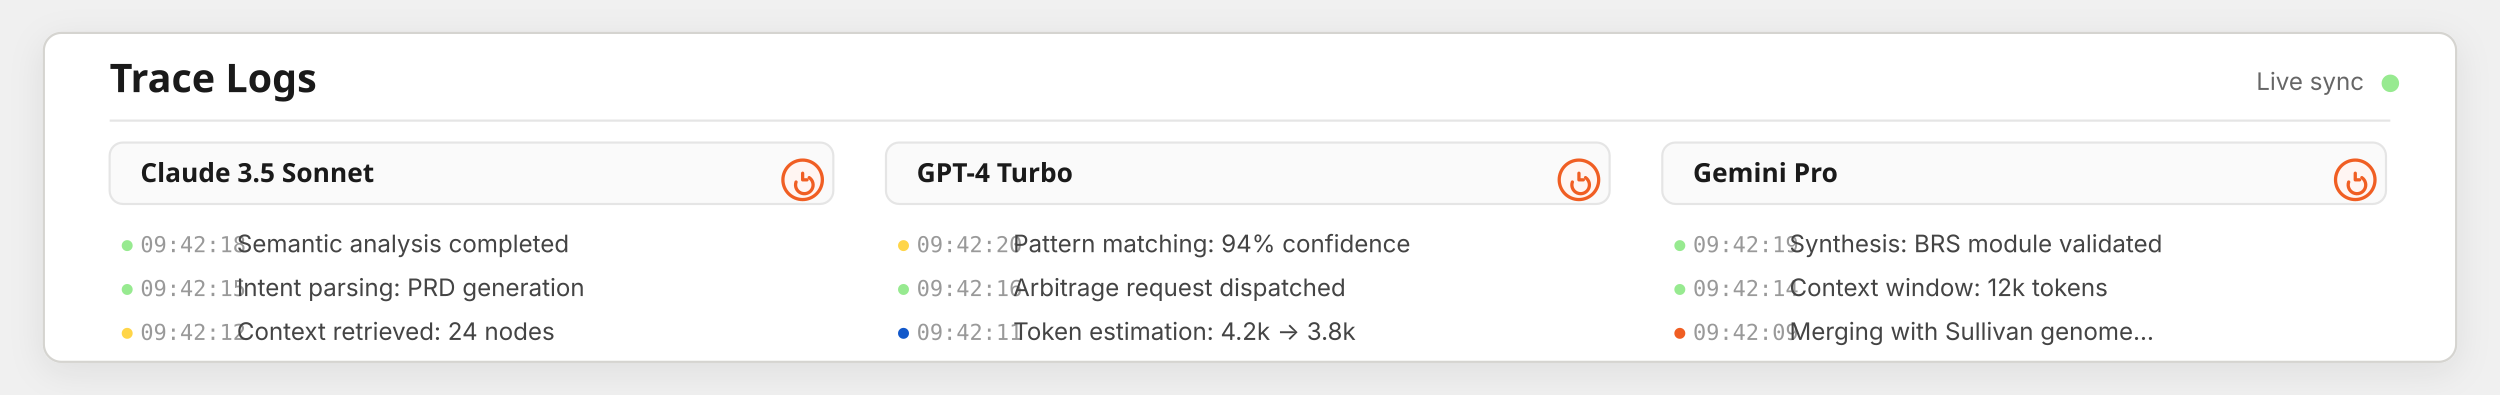
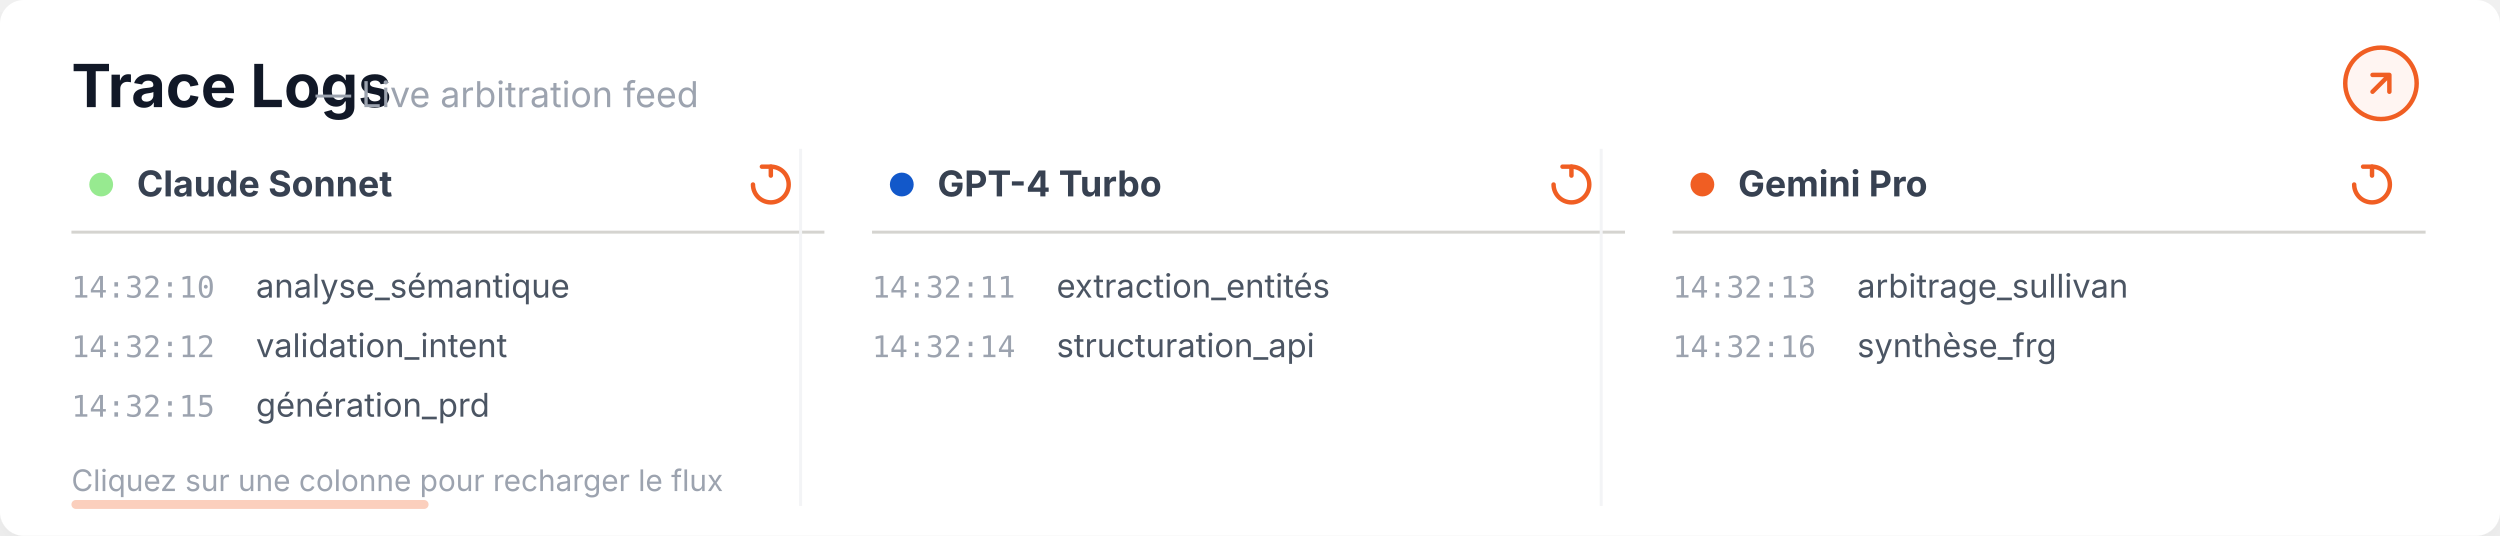
- <svg xmlns="http://www.w3.org/2000/svg" viewBox="0 0 1140 180">
+ <svg xmlns="http://www.w3.org/2000/svg" viewBox="0 0 840 180">
  <defs>
-     <filter id="card-shadow" x="-20%" y="-20%" width="140%" height="140%">
+     <filter id="shadow" x="-20%" y="-20%" width="140%" height="140%">
      <feDropShadow dx="0" dy="4" stdDeviation="8" flood-opacity="0.08" />
    </filter>
+     <linearGradient id="accent-gradient" x1="0%" y1="0%" x2="100%" y2="100%">
+       <stop offset="0%" stop-color="#f05e23" />
+       <stop offset="100%" stop-color="#ff7a45" />
+     </linearGradient>
  </defs>
  <g id="component_root">
-     <rect x="20" y="15" width="1100" height="150" rx="8" fill="#ffffff" filter="url(#card-shadow)" stroke="#d5d4d0" stroke-width="1" />
-     <text x="50" y="42" font-family="Plus Jakarta Sans, sans-serif" font-size="18" font-weight="700" fill="#1a1a1a">Trace Logs</text>
-     <circle cx="1090" cy="38" r="4" fill="#97ea90" />
-     <text x="1078" y="41" font-family="Inter, sans-serif" font-size="11" fill="#666" text-anchor="end">Live sync</text>
-     <line x1="50" y1="55" x2="1090" y2="55" stroke="#e5e5e5" stroke-width="1" />
-     <g id="col-claude">
-       <rect x="50" y="65" width="330" height="28" rx="6" fill="#fafafa" stroke="#e5e5e5" stroke-width="1" />
-       <text x="64" y="83" font-family="Plus Jakarta Sans, sans-serif" font-size="12" font-weight="600" fill="#1a1a1a">Claude 3.5 Sonnet</text>
-       <g transform="translate(358, 74)">
-         <circle cx="8" cy="8" r="9" fill="#fff5f2" stroke="#f05e23" stroke-width="1.5" style="cursor: pointer;" />
-         <path d="M 8 5 L 8 8 L 10 8" fill="none" stroke="#f05e23" stroke-width="1.5" stroke-linecap="round" stroke-linejoin="round" />
-         <path d="M 11 7 A 4 4 0 1 1 5 9" fill="none" stroke="#f05e23" stroke-width="1.5" stroke-linecap="round" />
+     <rect x="0" y="0" width="840" height="180" rx="8" fill="#ffffff" filter="url(#shadow)" />
+     <text x="24" y="36" font-family="Plus Jakarta Sans, Inter, sans-serif" font-weight="700" font-size="20" fill="#111827">Trace Logs</text>
+     <text x="106" y="36" font-family="Inter, system-ui, sans-serif" font-weight="400" font-size="12" fill="#9ca3af">— Live arbitration feed</text>
+     <circle cx="800" cy="28" r="12" fill="#fff5f2" stroke="#f05e23" stroke-width="1.5" />
+     <path d="M 796 28 L 800 24 M 800 24 L 804 28 M 800 24 L 800 32" stroke="#f05e23" stroke-width="1.5" stroke-linecap="round" stroke-linejoin="round" transform="rotate(45 800 28)" />
+     <g id="col_claude">
+       <circle cx="34" cy="62" r="4" fill="#97ea90" />
+       <text x="46" y="66" font-family="Plus Jakarta Sans, Inter, sans-serif" font-weight="700" font-size="12" fill="#374151">Claude Sonnet</text>
+       <g transform="translate(251, 54)" style="cursor: pointer;">
+         <rect x="0" y="0" width="16" height="16" rx="4" fill="none" />
+         <path d="M 8 2 A 6 6 0 1 1 2 8" stroke="#f05e23" stroke-width="1.5" fill="none" stroke-linecap="round" />
+         <path d="M 8 2 L 8 5 M 8 2 L 5 2" stroke="#f05e23" stroke-width="1.5" stroke-linecap="round" stroke-linejoin="round" />
      </g>
-       <text x="64" y="115" font-family="Roboto Mono, monospace" font-size="10" fill="#999">09:42:18</text>
-       <text x="108" y="115" font-family="Inter, sans-serif" font-size="11" fill="#444">Semantic analysis completed</text>
-       <circle cx="58" cy="112" r="2.5" fill="#97ea90" />
-       <text x="64" y="135" font-family="Roboto Mono, monospace" font-size="10" fill="#999">09:42:15</text>
-       <text x="108" y="135" font-family="Inter, sans-serif" font-size="11" fill="#444">Intent parsing: PRD generation</text>
-       <circle cx="58" cy="132" r="2.5" fill="#97ea90" />
-       <text x="64" y="155" font-family="Roboto Mono, monospace" font-size="10" fill="#999">09:42:12</text>
-       <text x="108" y="155" font-family="Inter, sans-serif" font-size="11" fill="#444">Context retrieved: 24 nodes</text>
-       <circle cx="58" cy="152" r="2.5" fill="#ffd548" />
+       <line x1="24" y1="78" x2="277" y2="78" stroke="#d5d4d0" stroke-width="1" />
+       <text x="24" y="100" font-family="Roboto Mono, monospace" font-size="10" fill="#9ca3af">14:32:10</text>
+       <text x="86" y="100" font-family="Inter, system-ui, sans-serif" font-size="11" fill="#4b5563">analyse_sémantique</text>
+       <text x="24" y="120" font-family="Roboto Mono, monospace" font-size="10" fill="#9ca3af">14:32:12</text>
+       <text x="86" y="120" font-family="Inter, system-ui, sans-serif" font-size="11" fill="#4b5563">validation_intent</text>
+       <text x="24" y="140" font-family="Roboto Mono, monospace" font-size="10" fill="#9ca3af">14:32:15</text>
+       <text x="86" y="140" font-family="Inter, system-ui, sans-serif" font-size="11" fill="#4b5563">génération_prd</text>
    </g>
-     <g id="col-gpt" transform="translate(354, 0)">
-       <rect x="50" y="65" width="330" height="28" rx="6" fill="#fafafa" stroke="#e5e5e5" stroke-width="1" />
-       <text x="64" y="83" font-family="Plus Jakarta Sans, sans-serif" font-size="12" font-weight="600" fill="#1a1a1a">GPT-4 Turbo</text>
-       <g transform="translate(358, 74)">
-         <circle cx="8" cy="8" r="9" fill="#fff5f2" stroke="#f05e23" stroke-width="1.5" style="cursor: pointer;" />
-         <path d="M 8 5 L 8 8 L 10 8" fill="none" stroke="#f05e23" stroke-width="1.5" stroke-linecap="round" stroke-linejoin="round" />
-         <path d="M 11 7 A 4 4 0 1 1 5 9" fill="none" stroke="#f05e23" stroke-width="1.5" stroke-linecap="round" />
+     <g id="col_gpt" transform="translate(269, 0)">
+       <line x1="0" y1="50" x2="0" y2="170" stroke="#f3f4f6" stroke-width="1" />
+       <circle cx="34" cy="62" r="4" fill="#1258ca" />
+       <text x="46" y="66" font-family="Plus Jakarta Sans, Inter, sans-serif" font-weight="700" font-size="12" fill="#374151">GPT-4 Turbo</text>
+       <g transform="translate(251, 54)" style="cursor: pointer;">
+         <rect x="0" y="0" width="16" height="16" rx="4" fill="none" />
+         <path d="M 8 2 A 6 6 0 1 1 2 8" stroke="#f05e23" stroke-width="1.5" fill="none" stroke-linecap="round" />
+         <path d="M 8 2 L 8 5 M 8 2 L 5 2" stroke="#f05e23" stroke-width="1.5" stroke-linecap="round" stroke-linejoin="round" />
      </g>
-       <text x="64" y="115" font-family="Roboto Mono, monospace" font-size="10" fill="#999">09:42:20</text>
-       <text x="108" y="115" font-family="Inter, sans-serif" font-size="11" fill="#444">Pattern matching: 94% confidence</text>
-       <circle cx="58" cy="112" r="2.5" fill="#ffd548" />
-       <text x="64" y="135" font-family="Roboto Mono, monospace" font-size="10" fill="#999">09:42:16</text>
-       <text x="108" y="135" font-family="Inter, sans-serif" font-size="11" fill="#444">Arbitrage request dispatched</text>
-       <circle cx="58" cy="132" r="2.5" fill="#97ea90" />
-       <text x="64" y="155" font-family="Roboto Mono, monospace" font-size="10" fill="#999">09:42:11</text>
-       <text x="108" y="155" font-family="Inter, sans-serif" font-size="11" fill="#444">Token estimation: 4.2k → 3.8k</text>
-       <circle cx="58" cy="152" r="2.5" fill="#1258ca" />
+       <line x1="24" y1="78" x2="277" y2="78" stroke="#d5d4d0" stroke-width="1" />
+       <text x="24" y="100" font-family="Roboto Mono, monospace" font-size="10" fill="#9ca3af">14:32:11</text>
+       <text x="86" y="100" font-family="Inter, system-ui, sans-serif" font-size="11" fill="#4b5563">extraction_entités</text>
+       <text x="24" y="120" font-family="Roboto Mono, monospace" font-size="10" fill="#9ca3af">14:32:14</text>
+       <text x="86" y="120" font-family="Inter, system-ui, sans-serif" font-size="11" fill="#4b5563">structuration_api</text>
    </g>
-     <g id="col-gemini" transform="translate(708, 0)">
-       <rect x="50" y="65" width="330" height="28" rx="6" fill="#fafafa" stroke="#e5e5e5" stroke-width="1" />
-       <text x="64" y="83" font-family="Plus Jakarta Sans, sans-serif" font-size="12" font-weight="600" fill="#1a1a1a">Gemini Pro</text>
-       <g transform="translate(358, 74)">
-         <circle cx="8" cy="8" r="9" fill="#fff5f2" stroke="#f05e23" stroke-width="1.5" style="cursor: pointer;" />
-         <path d="M 8 5 L 8 8 L 10 8" fill="none" stroke="#f05e23" stroke-width="1.5" stroke-linecap="round" stroke-linejoin="round" />
-         <path d="M 11 7 A 4 4 0 1 1 5 9" fill="none" stroke="#f05e23" stroke-width="1.5" stroke-linecap="round" />
+     <g id="col_gemini" transform="translate(538, 0)">
+       <line x1="0" y1="50" x2="0" y2="170" stroke="#f3f4f6" stroke-width="1" />
+       <circle cx="34" cy="62" r="4" fill="#f05e23" />
+       <text x="46" y="66" font-family="Plus Jakarta Sans, Inter, sans-serif" font-weight="700" font-size="12" fill="#374151">Gemini Pro</text>
+       <g transform="translate(251, 54)" style="cursor: pointer;">
+         <rect x="0" y="0" width="16" height="16" rx="4" fill="none" />
+         <path d="M 8 2 A 6 6 0 1 1 2 8" stroke="#f05e23" stroke-width="1.5" fill="none" stroke-linecap="round" />
+         <path d="M 8 2 L 8 5 M 8 2 L 5 2" stroke="#f05e23" stroke-width="1.5" stroke-linecap="round" stroke-linejoin="round" />
      </g>
-       <text x="64" y="115" font-family="Roboto Mono, monospace" font-size="10" fill="#999">09:42:19</text>
-       <text x="108" y="115" font-family="Inter, sans-serif" font-size="11" fill="#444">Synthesis: BRS module validated</text>
-       <circle cx="58" cy="112" r="2.5" fill="#97ea90" />
-       <text x="64" y="135" font-family="Roboto Mono, monospace" font-size="10" fill="#999">09:42:14</text>
-       <text x="108" y="135" font-family="Inter, sans-serif" font-size="11" fill="#444">Context window: 12k tokens</text>
-       <circle cx="58" cy="132" r="2.5" fill="#97ea90" />
-       <text x="64" y="155" font-family="Roboto Mono, monospace" font-size="10" fill="#999">09:42:09</text>
-       <text x="108" y="155" font-family="Inter, sans-serif" font-size="11" fill="#444">Merging with Sullivan genome...</text>
-       <circle cx="58" cy="152" r="2.5" fill="#f05e23" />
+       <line x1="24" y1="78" x2="277" y2="78" stroke="#d5d4d0" stroke-width="1" />
+       <text x="24" y="100" font-family="Roboto Mono, monospace" font-size="10" fill="#9ca3af">14:32:13</text>
+       <text x="86" y="100" font-family="Inter, system-ui, sans-serif" font-size="11" fill="#4b5563">arbitrage_sullivan</text>
+       <text x="24" y="120" font-family="Roboto Mono, monospace" font-size="10" fill="#9ca3af">14:32:16</text>
+       <text x="86" y="120" font-family="Inter, system-ui, sans-serif" font-size="11" fill="#4b5563">synthèse_frg</text>
    </g>
+     <text x="24" y="165" font-family="Inter, system-ui, sans-serif" font-size="10" fill="#9ca3af">Cliquez sur une colonne pour recharger le flux</text>
+     <rect x="24" y="168" width="120" height="3" rx="1.5" fill="#f05e23" opacity="0.3" />
  </g>
</svg>
